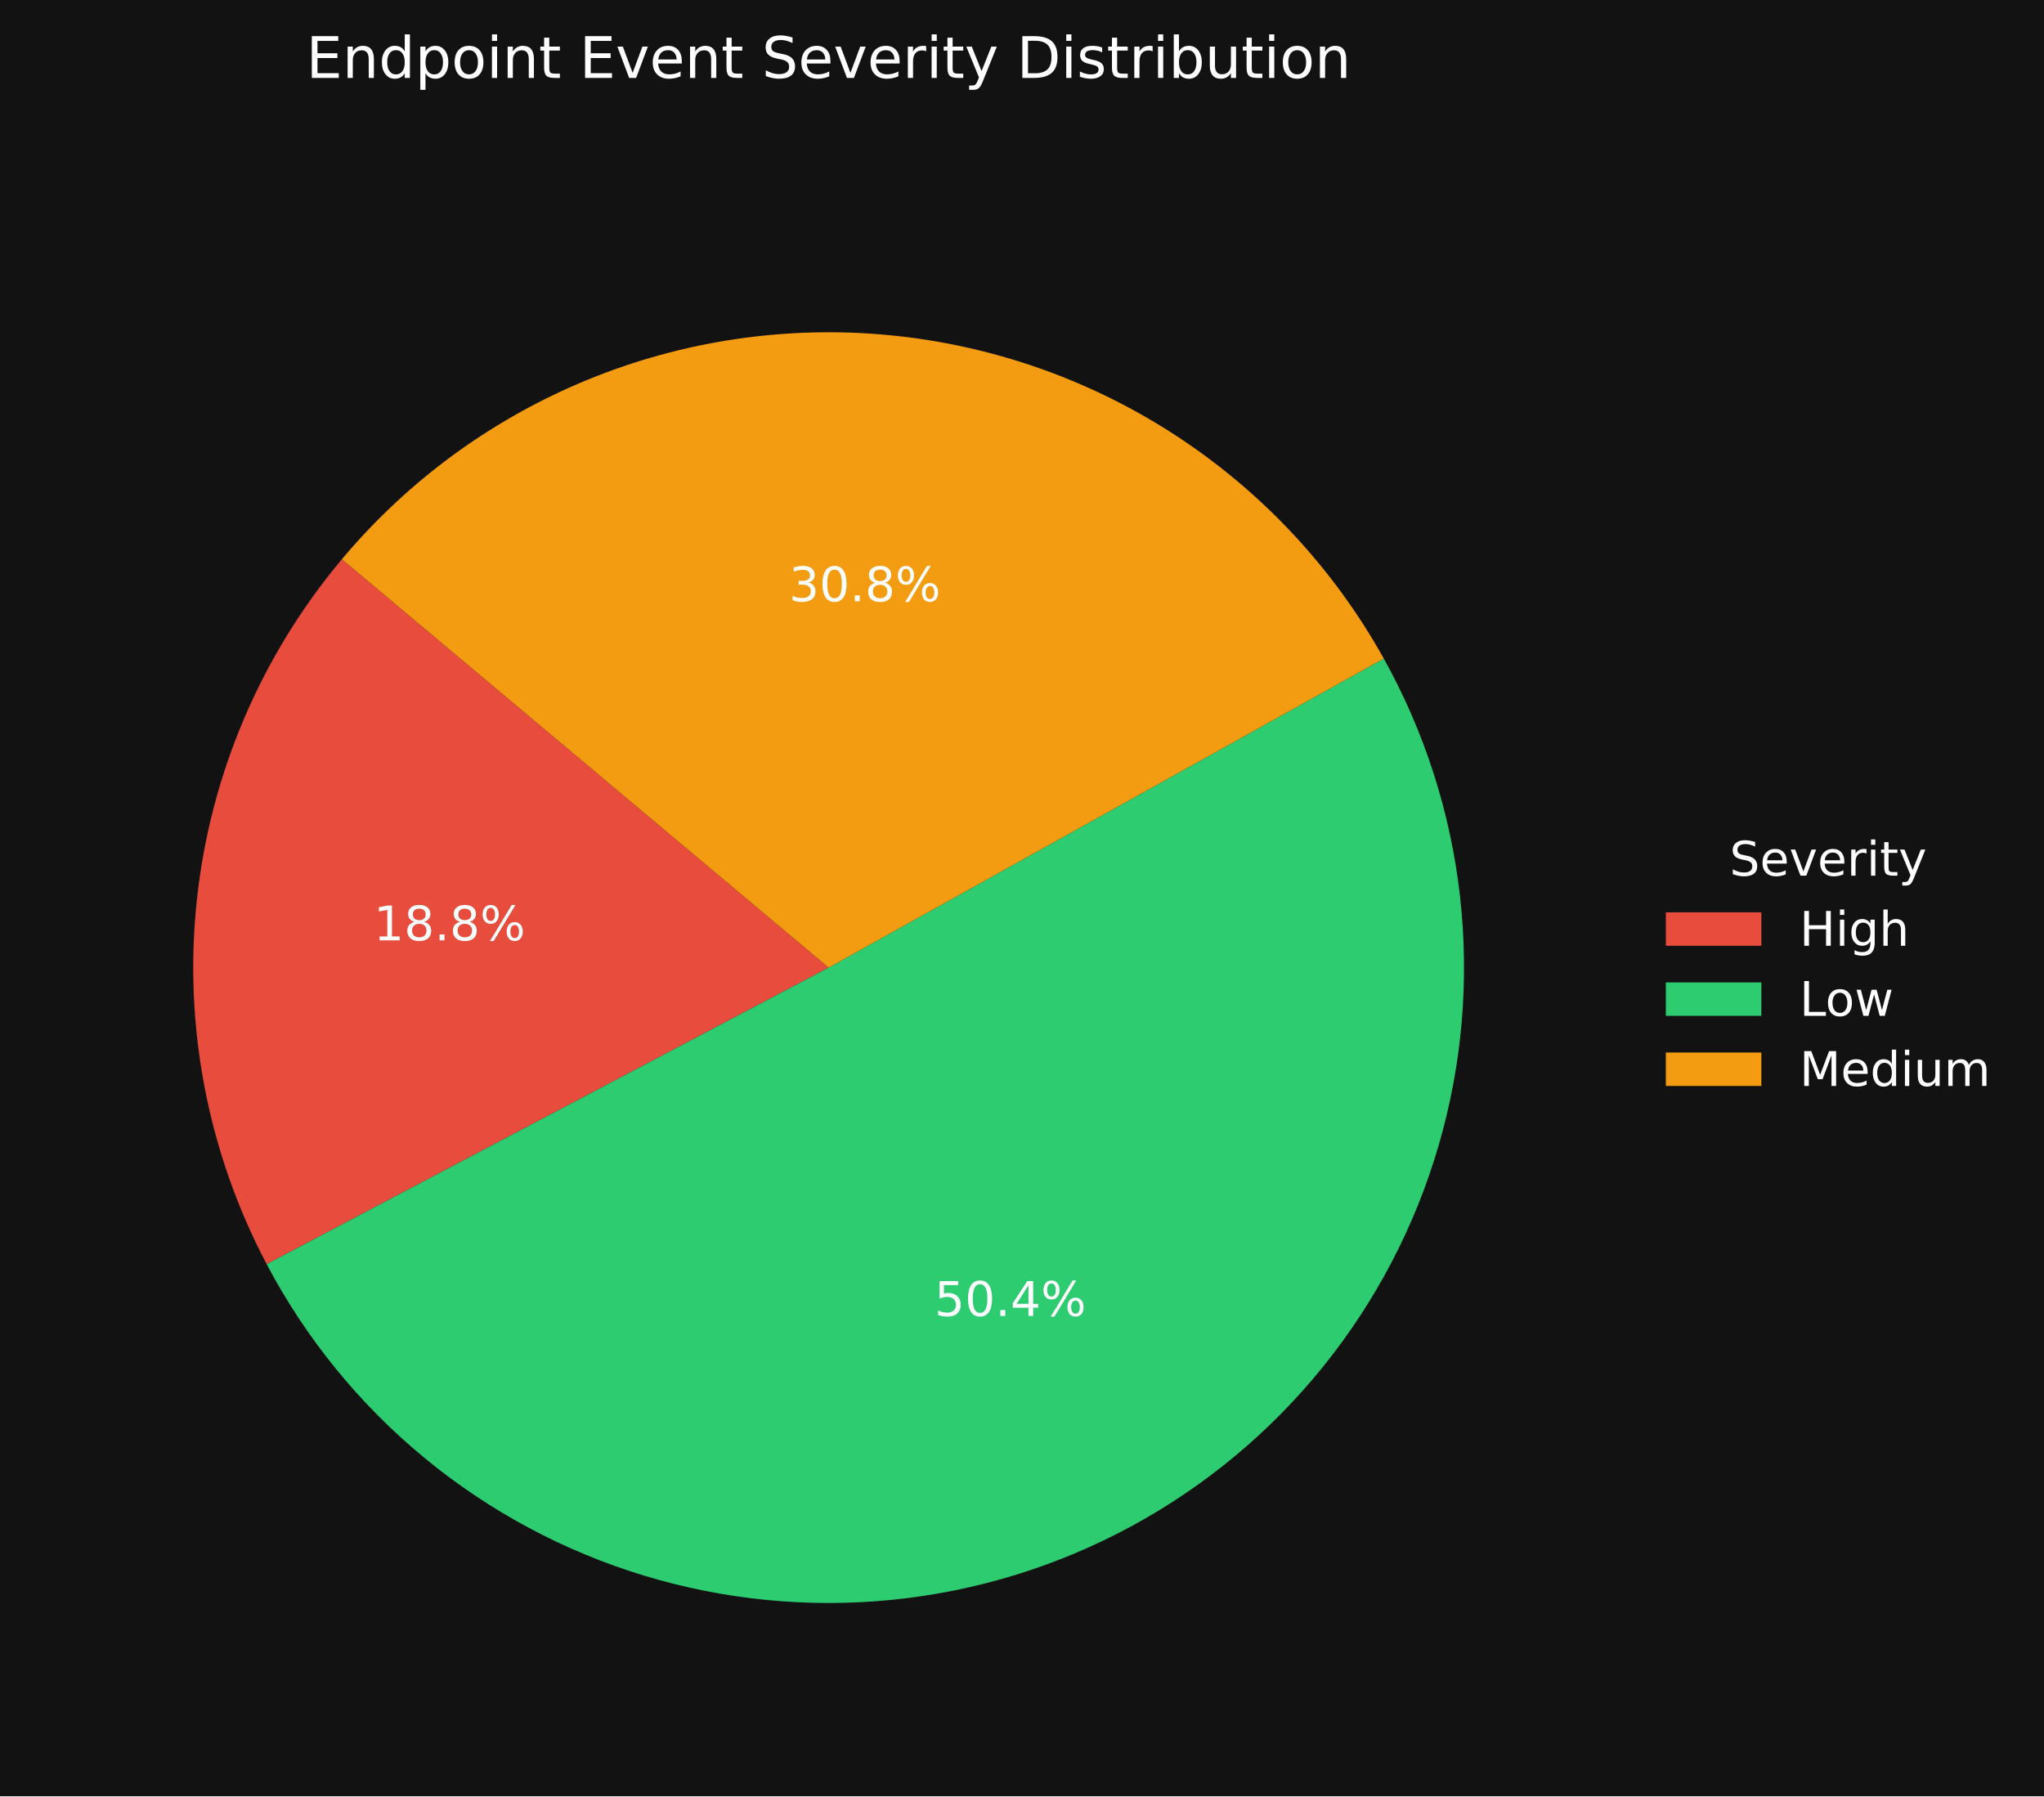
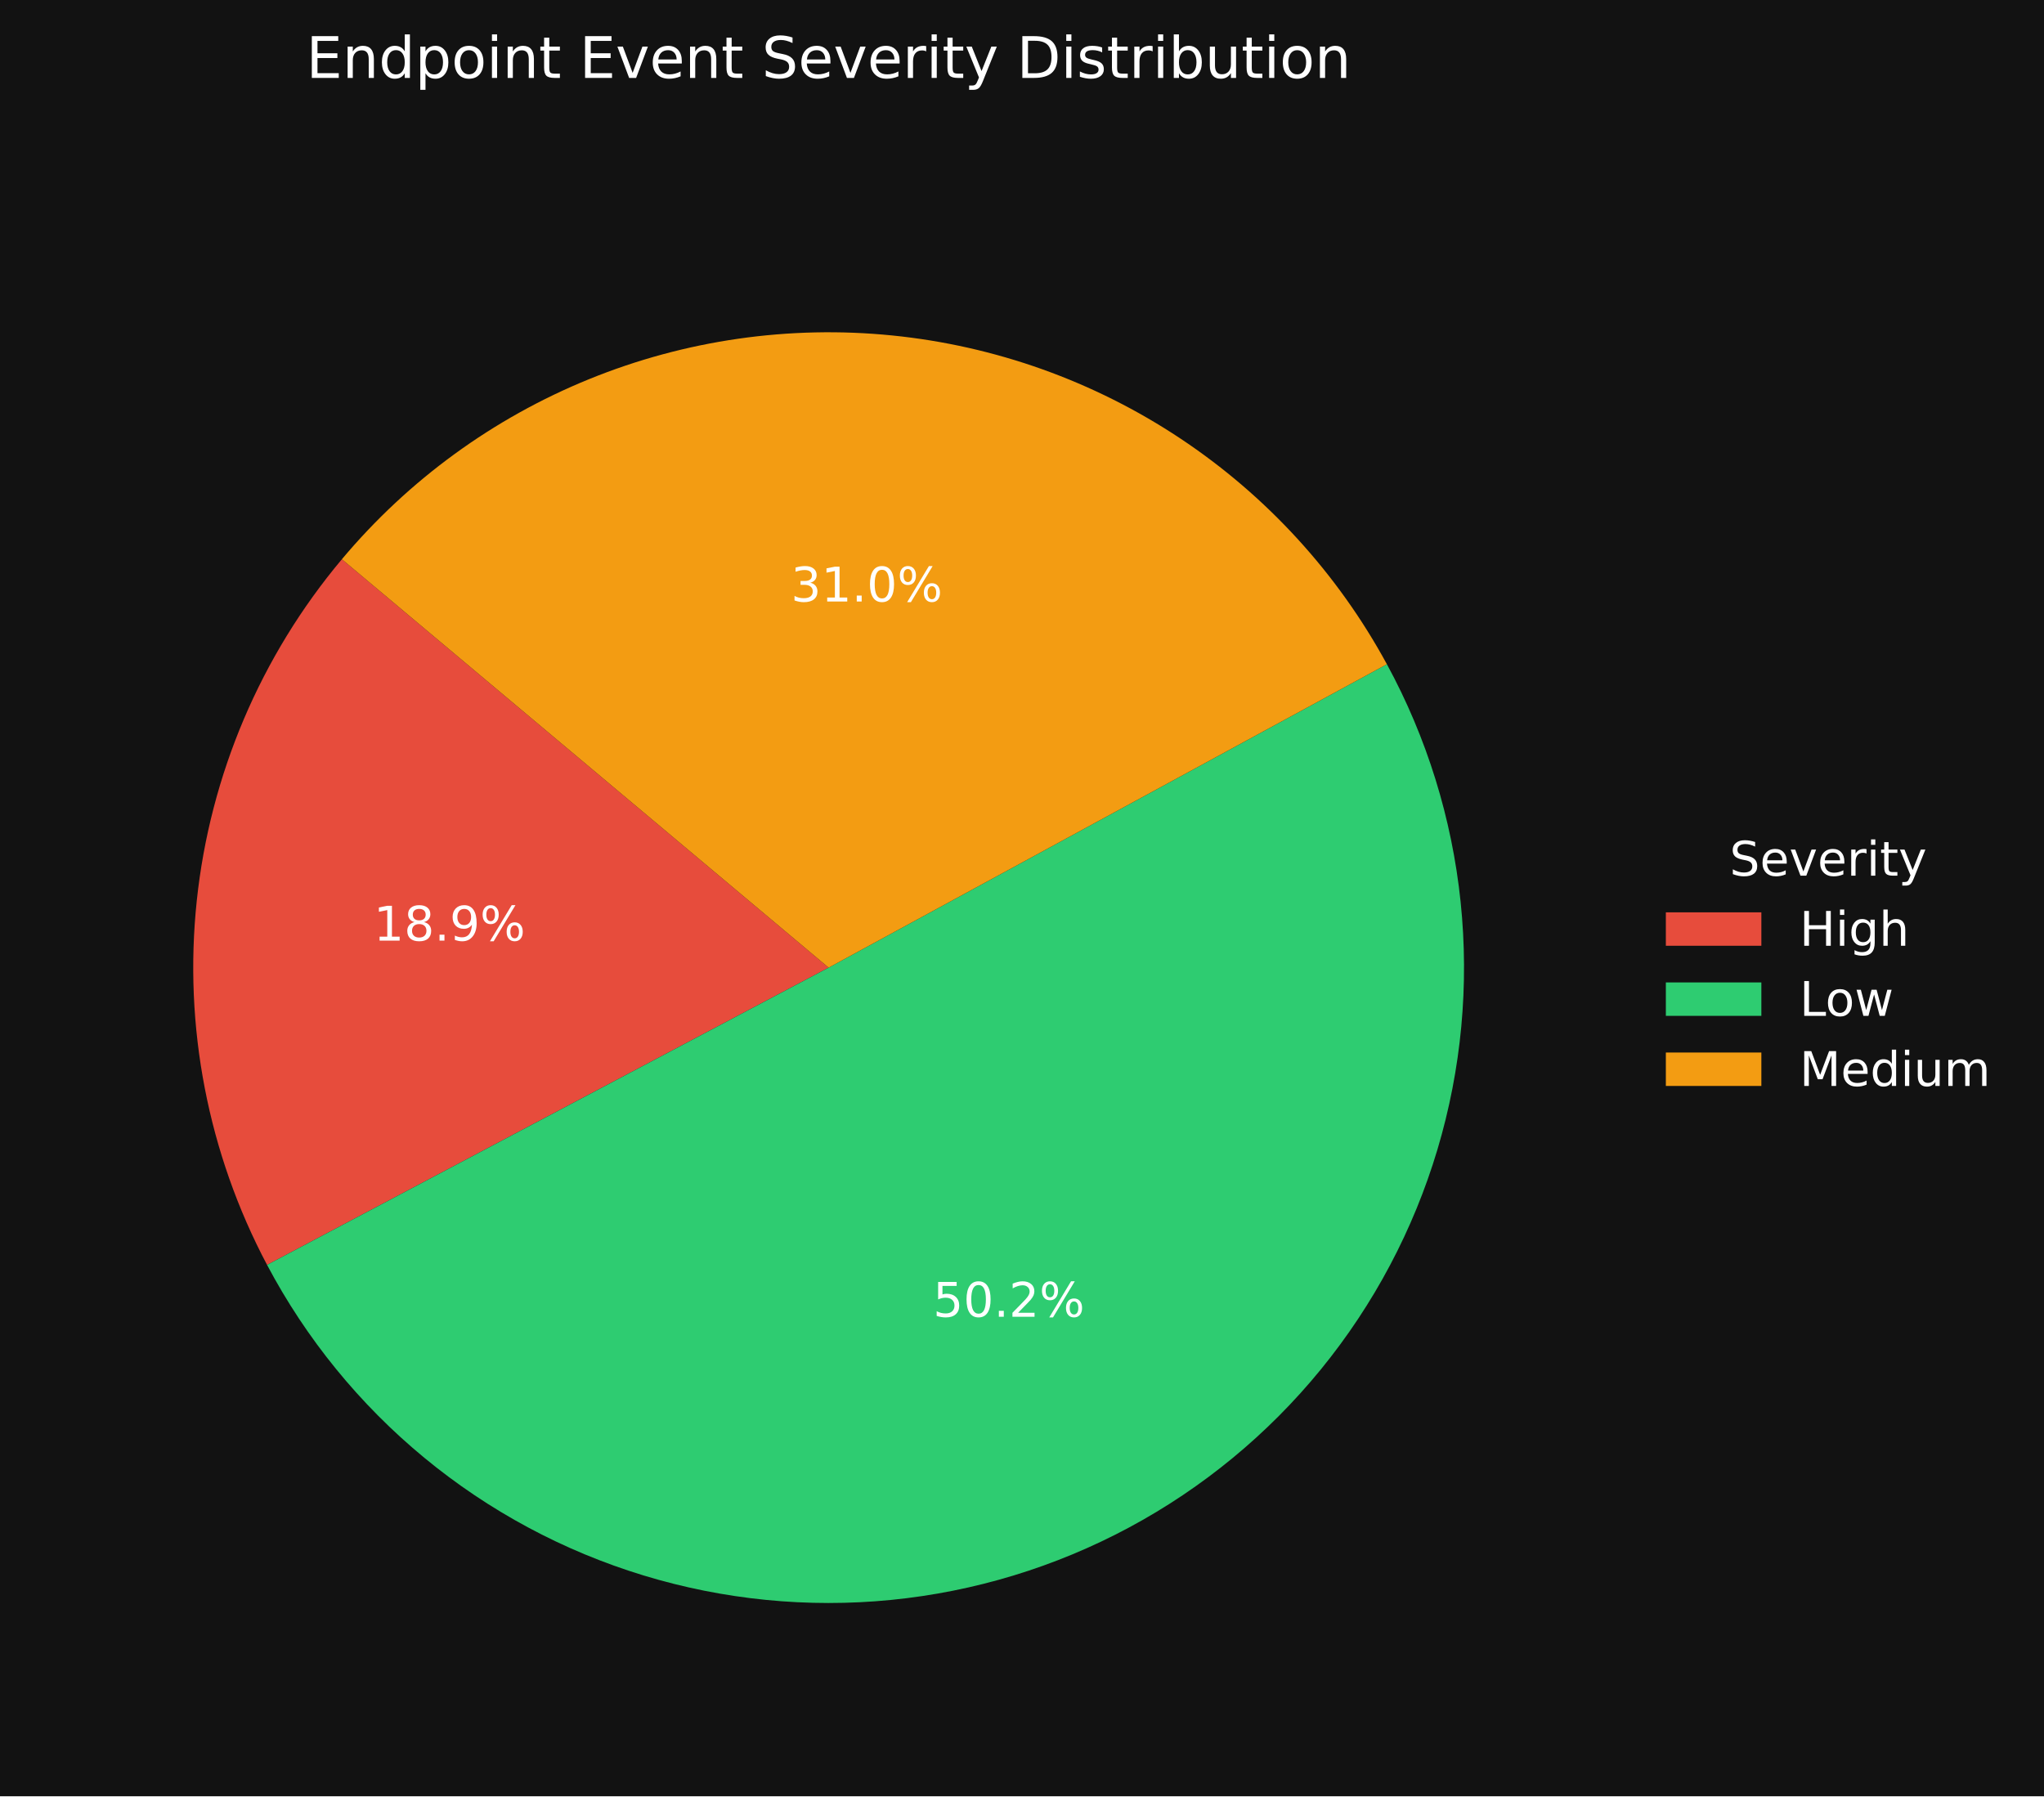
<svg xmlns="http://www.w3.org/2000/svg" xmlns:xlink="http://www.w3.org/1999/xlink" width="428.026pt" height="376.158pt" viewBox="0 0 428.026 376.158" version="1.1">
  <defs>
    <style type="text/css">*{stroke-linejoin: round; stroke-linecap: butt}</style>
  </defs>
  <g id="figure_1">
    <g id="patch_1">
      <path d="M 0 376.158  L 428.026 376.158  L 428.026 -0  L 0 -0  z " style="fill: #121212" />
    </g>
    <g id="axes_1">
      <g id="patch_2">
-         <path d="M 71.593 117.111  C 54.598 137.366 44.019 162.233 41.215 188.524  C 38.41 214.815 43.504 241.354 55.844 264.738  L 173.52 202.638  z " style="fill: #e74c3c" />
+         <path d="M 71.593 117.111  C 54.579 137.388 43.997 162.287 41.206 188.608  C 38.415 214.93 43.541 241.495 55.924 264.888  L 173.52 202.638  z " style="fill: #e74c3c" />
      </g>
      <g id="patch_3">
-         <path d="M 55.844 264.738  C 64.058 280.302 75.278 294.083 88.854 305.281  C 102.43 316.479 118.093 324.874 134.936 329.977  C 151.778 335.08 169.466 336.792 186.974 335.012  C 204.483 333.233 221.465 327.997 236.936 319.61  C 252.407 311.222 266.061 299.848 277.106 286.147  C 288.152 272.447 296.37 256.69 301.284 239.791  C 306.198 222.893 307.711 205.186 305.735 187.699  C 303.759 170.212 298.333 153.29 289.773 137.914  L 173.52 202.638  z " style="fill: #2ecc71" />
+         <path d="M 55.924 264.888  C 64.127 280.385 75.314 294.109 88.839 305.269  C 102.364 316.428 117.962 324.805 134.735 329.916  C 151.508 335.027 169.127 336.773 186.577 335.052  C 204.027 333.331 220.966 328.178 236.417 319.889  C 251.869 311.601 265.531 300.339 276.616 286.752  C 287.7 273.166 295.991 257.522 301.01 240.721  C 306.028 223.92 307.677 206.292 305.86 188.852  C 304.043 171.411 298.797 154.501 290.423 139.096  L 173.52 202.638  z " style="fill: #2ecc71" />
      </g>
      <g id="patch_4">
-         <path d="M 289.773 137.914  C 279.283 119.073 264.368 103.061 246.318 91.263  C 228.267 79.465 207.616 72.23 186.149 70.183  C 164.682 68.136 143.036 71.338 123.081 79.513  C 103.126 87.688 85.454 100.592 71.593 117.111  L 173.52 202.638  z " style="fill: #f39c12" />
+         <path d="M 290.423 139.096  C 280.07 120.049 265.218 103.818 247.162 91.82  C 229.107 79.821 208.39 72.416 186.82 70.249  C 165.25 68.082 143.474 71.219 123.393 79.386  C 103.312 87.553 85.528 100.505 71.593 117.111  L 173.52 202.638  z " style="fill: #f39c12" />
      </g>
      <g id="matplotlib.axis_1" />
      <g id="matplotlib.axis_2" />
      <g id="text_1">
-         <g style="fill: #ffffff" transform="translate(78.25324 196.9289) scale(0.1 -0.1)">
+         <g style="fill: #ffffff" transform="translate(78.24784 196.9797) scale(0.1 -0.1)">
          <defs>
            <path id="DejaVuSans-31" d="M 794 531  L 1825 531  L 1825 4091  L 703 3866  L 703 4441  L 1819 4666  L 2450 4666  L 2450 531  L 3481 531  L 3481 0  L 794 0  L 794 531  z " transform="scale(0.015625)" />
            <path id="DejaVuSans-38" d="M 2034 2216  Q 1584 2216 1326 1975  Q 1069 1734 1069 1313  Q 1069 891 1326 650  Q 1584 409 2034 409  Q 2484 409 2743 651  Q 3003 894 3003 1313  Q 3003 1734 2745 1975  Q 2488 2216 2034 2216  z M 1403 2484  Q 997 2584 770 2862  Q 544 3141 544 3541  Q 544 4100 942 4425  Q 1341 4750 2034 4750  Q 2731 4750 3128 4425  Q 3525 4100 3525 3541  Q 3525 3141 3298 2862  Q 3072 2584 2669 2484  Q 3125 2378 3379 2068  Q 3634 1759 3634 1313  Q 3634 634 3220 271  Q 2806 -91 2034 -91  Q 1263 -91 848 271  Q 434 634 434 1313  Q 434 1759 690 2068  Q 947 2378 1403 2484  z M 1172 3481  Q 1172 3119 1398 2916  Q 1625 2713 2034 2713  Q 2441 2713 2670 2916  Q 2900 3119 2900 3481  Q 2900 3844 2670 4047  Q 2441 4250 2034 4250  Q 1625 4250 1398 4047  Q 1172 3844 1172 3481  z " transform="scale(0.015625)" />
            <path id="DejaVuSans-2e" d="M 684 794  L 1344 794  L 1344 0  L 684 0  L 684 794  z " transform="scale(0.015625)" />
+             <path id="DejaVuSans-39" d="M 703 97  L 703 672  Q 941 559 1184 500  Q 1428 441 1663 441  Q 2288 441 2617 861  Q 2947 1281 2994 2138  Q 2813 1869 2534 1725  Q 2256 1581 1919 1581  Q 1219 1581 811 2004  Q 403 2428 403 3163  Q 403 3881 828 4315  Q 1253 4750 1959 4750  Q 2769 4750 3195 4129  Q 3622 3509 3622 2328  Q 3622 1225 3098 567  Q 2575 -91 1691 -91  Q 1453 -91 1209 -44  Q 966 3 703 97  z M 1959 2075  Q 2384 2075 2632 2365  Q 2881 2656 2881 3163  Q 2881 3666 2632 3958  Q 2384 4250 1959 4250  Q 1534 4250 1286 3958  Q 1038 3666 1038 3163  Q 1038 2656 1286 2365  Q 1534 2075 1959 2075  z " transform="scale(0.015625)" />
            <path id="DejaVuSans-25" d="M 4653 2053  Q 4381 2053 4226 1822  Q 4072 1591 4072 1178  Q 4072 772 4226 539  Q 4381 306 4653 306  Q 4919 306 5073 539  Q 5228 772 5228 1178  Q 5228 1588 5073 1820  Q 4919 2053 4653 2053  z M 4653 2450  Q 5147 2450 5437 2106  Q 5728 1763 5728 1178  Q 5728 594 5436 251  Q 5144 -91 4653 -91  Q 4153 -91 3862 251  Q 3572 594 3572 1178  Q 3572 1766 3864 2108  Q 4156 2450 4653 2450  z M 1428 4353  Q 1159 4353 1004 4120  Q 850 3888 850 3481  Q 850 3069 1003 2837  Q 1156 2606 1428 2606  Q 1700 2606 1854 2837  Q 2009 3069 2009 3481  Q 2009 3884 1853 4118  Q 1697 4353 1428 4353  z M 4250 4750  L 4750 4750  L 1831 -91  L 1331 -91  L 4250 4750  z M 1428 4750  Q 1922 4750 2215 4408  Q 2509 4066 2509 3481  Q 2509 2891 2217 2550  Q 1925 2209 1428 2209  Q 931 2209 642 2551  Q 353 2894 353 3481  Q 353 4063 643 4406  Q 934 4750 1428 4750  z " transform="scale(0.015625)" />
          </defs>
          <use xlink:href="#DejaVuSans-31" />
          <use xlink:href="#DejaVuSans-38" transform="translate(63.62305 0)" />
          <use xlink:href="#DejaVuSans-2e" transform="translate(127.2461 0)" />
-           <use xlink:href="#DejaVuSans-38" transform="translate(159.0332 0)" />
+           <use xlink:href="#DejaVuSans-39" transform="translate(159.0332 0)" />
          <use xlink:href="#DejaVuSans-25" transform="translate(222.6562 0)" />
        </g>
      </g>
      <g id="text_2">
-         <g style="fill: #ffffff" transform="translate(195.686 275.5804) scale(0.1 -0.1)">
+         <g style="fill: #ffffff" transform="translate(195.3748 275.7482) scale(0.1 -0.1)">
          <defs>
            <path id="DejaVuSans-35" d="M 691 4666  L 3169 4666  L 3169 4134  L 1269 4134  L 1269 2991  Q 1406 3038 1543 3061  Q 1681 3084 1819 3084  Q 2600 3084 3056 2656  Q 3513 2228 3513 1497  Q 3513 744 3044 326  Q 2575 -91 1722 -91  Q 1428 -91 1123 -41  Q 819 9 494 109  L 494 744  Q 775 591 1075 516  Q 1375 441 1709 441  Q 2250 441 2565 725  Q 2881 1009 2881 1497  Q 2881 1984 2565 2268  Q 2250 2553 1709 2553  Q 1456 2553 1204 2497  Q 953 2441 691 2322  L 691 4666  z " transform="scale(0.015625)" />
            <path id="DejaVuSans-30" d="M 2034 4250  Q 1547 4250 1301 3770  Q 1056 3291 1056 2328  Q 1056 1369 1301 889  Q 1547 409 2034 409  Q 2525 409 2770 889  Q 3016 1369 3016 2328  Q 3016 3291 2770 3770  Q 2525 4250 2034 4250  z M 2034 4750  Q 2819 4750 3233 4129  Q 3647 3509 3647 2328  Q 3647 1150 3233 529  Q 2819 -91 2034 -91  Q 1250 -91 836 529  Q 422 1150 422 2328  Q 422 3509 836 4129  Q 1250 4750 2034 4750  z " transform="scale(0.015625)" />
-             <path id="DejaVuSans-34" d="M 2419 4116  L 825 1625  L 2419 1625  L 2419 4116  z M 2253 4666  L 3047 4666  L 3047 1625  L 3713 1625  L 3713 1100  L 3047 1100  L 3047 0  L 2419 0  L 2419 1100  L 313 1100  L 313 1709  L 2253 4666  z " transform="scale(0.015625)" />
+             <path id="DejaVuSans-32" d="M 1228 531  L 3431 531  L 3431 0  L 469 0  L 469 531  Q 828 903 1448 1529  Q 2069 2156 2228 2338  Q 2531 2678 2651 2914  Q 2772 3150 2772 3378  Q 2772 3750 2511 3984  Q 2250 4219 1831 4219  Q 1534 4219 1204 4116  Q 875 4013 500 3803  L 500 4441  Q 881 4594 1212 4672  Q 1544 4750 1819 4750  Q 2544 4750 2975 4387  Q 3406 4025 3406 3419  Q 3406 3131 3298 2873  Q 3191 2616 2906 2266  Q 2828 2175 2409 1742  Q 1991 1309 1228 531  z " transform="scale(0.015625)" />
          </defs>
          <use xlink:href="#DejaVuSans-35" />
          <use xlink:href="#DejaVuSans-30" transform="translate(63.62305 0)" />
          <use xlink:href="#DejaVuSans-2e" transform="translate(127.2461 0)" />
-           <use xlink:href="#DejaVuSans-34" transform="translate(159.0332 0)" />
+           <use xlink:href="#DejaVuSans-32" transform="translate(159.0332 0)" />
          <use xlink:href="#DejaVuSans-25" transform="translate(222.6562 0)" />
        </g>
      </g>
      <g id="text_3">
-         <g style="fill: #ffffff" transform="translate(165.2137 125.9243) scale(0.1 -0.1)">
+         <g style="fill: #ffffff" transform="translate(165.6165 125.9637) scale(0.1 -0.1)">
          <defs>
            <path id="DejaVuSans-33" d="M 2597 2516  Q 3050 2419 3304 2112  Q 3559 1806 3559 1356  Q 3559 666 3084 287  Q 2609 -91 1734 -91  Q 1441 -91 1130 -33  Q 819 25 488 141  L 488 750  Q 750 597 1062 519  Q 1375 441 1716 441  Q 2309 441 2620 675  Q 2931 909 2931 1356  Q 2931 1769 2642 2001  Q 2353 2234 1838 2234  L 1294 2234  L 1294 2753  L 1863 2753  Q 2328 2753 2575 2939  Q 2822 3125 2822 3475  Q 2822 3834 2567 4026  Q 2313 4219 1838 4219  Q 1578 4219 1281 4162  Q 984 4106 628 3988  L 628 4550  Q 988 4650 1302 4700  Q 1616 4750 1894 4750  Q 2613 4750 3031 4423  Q 3450 4097 3450 3541  Q 3450 3153 3228 2886  Q 3006 2619 2597 2516  z " transform="scale(0.015625)" />
          </defs>
          <use xlink:href="#DejaVuSans-33" />
-           <use xlink:href="#DejaVuSans-30" transform="translate(63.62305 0)" />
+           <use xlink:href="#DejaVuSans-31" transform="translate(63.62305 0)" />
          <use xlink:href="#DejaVuSans-2e" transform="translate(127.2461 0)" />
-           <use xlink:href="#DejaVuSans-38" transform="translate(159.0332 0)" />
+           <use xlink:href="#DejaVuSans-30" transform="translate(159.0332 0)" />
          <use xlink:href="#DejaVuSans-25" transform="translate(222.6562 0)" />
        </g>
      </g>
      <g id="text_4">
        <g style="fill: #ffffff" transform="translate(64.12219 16.31812) scale(0.12 -0.12)">
          <defs>
            <path id="DejaVuSans-45" d="M 628 4666  L 3578 4666  L 3578 4134  L 1259 4134  L 1259 2753  L 3481 2753  L 3481 2222  L 1259 2222  L 1259 531  L 3634 531  L 3634 0  L 628 0  L 628 4666  z " transform="scale(0.015625)" />
            <path id="DejaVuSans-6e" d="M 3513 2113  L 3513 0  L 2938 0  L 2938 2094  Q 2938 2591 2744 2837  Q 2550 3084 2163 3084  Q 1697 3084 1428 2787  Q 1159 2491 1159 1978  L 1159 0  L 581 0  L 581 3500  L 1159 3500  L 1159 2956  Q 1366 3272 1645 3428  Q 1925 3584 2291 3584  Q 2894 3584 3203 3211  Q 3513 2838 3513 2113  z " transform="scale(0.015625)" />
            <path id="DejaVuSans-64" d="M 2906 2969  L 2906 4863  L 3481 4863  L 3481 0  L 2906 0  L 2906 525  Q 2725 213 2448 61  Q 2172 -91 1784 -91  Q 1150 -91 751 415  Q 353 922 353 1747  Q 353 2572 751 3078  Q 1150 3584 1784 3584  Q 2172 3584 2448 3432  Q 2725 3281 2906 2969  z M 947 1747  Q 947 1113 1208 752  Q 1469 391 1925 391  Q 2381 391 2643 752  Q 2906 1113 2906 1747  Q 2906 2381 2643 2742  Q 2381 3103 1925 3103  Q 1469 3103 1208 2742  Q 947 2381 947 1747  z " transform="scale(0.015625)" />
            <path id="DejaVuSans-70" d="M 1159 525  L 1159 -1331  L 581 -1331  L 581 3500  L 1159 3500  L 1159 2969  Q 1341 3281 1617 3432  Q 1894 3584 2278 3584  Q 2916 3584 3314 3078  Q 3713 2572 3713 1747  Q 3713 922 3314 415  Q 2916 -91 2278 -91  Q 1894 -91 1617 61  Q 1341 213 1159 525  z M 3116 1747  Q 3116 2381 2855 2742  Q 2594 3103 2138 3103  Q 1681 3103 1420 2742  Q 1159 2381 1159 1747  Q 1159 1113 1420 752  Q 1681 391 2138 391  Q 2594 391 2855 752  Q 3116 1113 3116 1747  z " transform="scale(0.015625)" />
            <path id="DejaVuSans-6f" d="M 1959 3097  Q 1497 3097 1228 2736  Q 959 2375 959 1747  Q 959 1119 1226 758  Q 1494 397 1959 397  Q 2419 397 2687 759  Q 2956 1122 2956 1747  Q 2956 2369 2687 2733  Q 2419 3097 1959 3097  z M 1959 3584  Q 2709 3584 3137 3096  Q 3566 2609 3566 1747  Q 3566 888 3137 398  Q 2709 -91 1959 -91  Q 1206 -91 779 398  Q 353 888 353 1747  Q 353 2609 779 3096  Q 1206 3584 1959 3584  z " transform="scale(0.015625)" />
            <path id="DejaVuSans-69" d="M 603 3500  L 1178 3500  L 1178 0  L 603 0  L 603 3500  z M 603 4863  L 1178 4863  L 1178 4134  L 603 4134  L 603 4863  z " transform="scale(0.015625)" />
            <path id="DejaVuSans-74" d="M 1172 4494  L 1172 3500  L 2356 3500  L 2356 3053  L 1172 3053  L 1172 1153  Q 1172 725 1289 603  Q 1406 481 1766 481  L 2356 481  L 2356 0  L 1766 0  Q 1100 0 847 248  Q 594 497 594 1153  L 594 3053  L 172 3053  L 172 3500  L 594 3500  L 594 4494  L 1172 4494  z " transform="scale(0.015625)" />
            <path id="DejaVuSans-20" transform="scale(0.015625)" />
            <path id="DejaVuSans-76" d="M 191 3500  L 800 3500  L 1894 563  L 2988 3500  L 3597 3500  L 2284 0  L 1503 0  L 191 3500  z " transform="scale(0.015625)" />
            <path id="DejaVuSans-65" d="M 3597 1894  L 3597 1613  L 953 1613  Q 991 1019 1311 708  Q 1631 397 2203 397  Q 2534 397 2845 478  Q 3156 559 3463 722  L 3463 178  Q 3153 47 2828 -22  Q 2503 -91 2169 -91  Q 1331 -91 842 396  Q 353 884 353 1716  Q 353 2575 817 3079  Q 1281 3584 2069 3584  Q 2775 3584 3186 3129  Q 3597 2675 3597 1894  z M 3022 2063  Q 3016 2534 2758 2815  Q 2500 3097 2075 3097  Q 1594 3097 1305 2825  Q 1016 2553 972 2059  L 3022 2063  z " transform="scale(0.015625)" />
            <path id="DejaVuSans-53" d="M 3425 4513  L 3425 3897  Q 3066 4069 2747 4153  Q 2428 4238 2131 4238  Q 1616 4238 1336 4038  Q 1056 3838 1056 3469  Q 1056 3159 1242 3001  Q 1428 2844 1947 2747  L 2328 2669  Q 3034 2534 3370 2195  Q 3706 1856 3706 1288  Q 3706 609 3251 259  Q 2797 -91 1919 -91  Q 1588 -91 1214 -16  Q 841 59 441 206  L 441 856  Q 825 641 1194 531  Q 1563 422 1919 422  Q 2459 422 2753 634  Q 3047 847 3047 1241  Q 3047 1584 2836 1778  Q 2625 1972 2144 2069  L 1759 2144  Q 1053 2284 737 2584  Q 422 2884 422 3419  Q 422 4038 858 4394  Q 1294 4750 2059 4750  Q 2388 4750 2728 4690  Q 3069 4631 3425 4513  z " transform="scale(0.015625)" />
            <path id="DejaVuSans-72" d="M 2631 2963  Q 2534 3019 2420 3045  Q 2306 3072 2169 3072  Q 1681 3072 1420 2755  Q 1159 2438 1159 1844  L 1159 0  L 581 0  L 581 3500  L 1159 3500  L 1159 2956  Q 1341 3275 1631 3429  Q 1922 3584 2338 3584  Q 2397 3584 2469 3576  Q 2541 3569 2628 3553  L 2631 2963  z " transform="scale(0.015625)" />
            <path id="DejaVuSans-79" d="M 2059 -325  Q 1816 -950 1584 -1140  Q 1353 -1331 966 -1331  L 506 -1331  L 506 -850  L 844 -850  Q 1081 -850 1212 -737  Q 1344 -625 1503 -206  L 1606 56  L 191 3500  L 800 3500  L 1894 763  L 2988 3500  L 3597 3500  L 2059 -325  z " transform="scale(0.015625)" />
            <path id="DejaVuSans-44" d="M 1259 4147  L 1259 519  L 2022 519  Q 2988 519 3436 956  Q 3884 1394 3884 2338  Q 3884 3275 3436 3711  Q 2988 4147 2022 4147  L 1259 4147  z M 628 4666  L 1925 4666  Q 3281 4666 3915 4102  Q 4550 3538 4550 2338  Q 4550 1131 3912 565  Q 3275 0 1925 0  L 628 0  L 628 4666  z " transform="scale(0.015625)" />
            <path id="DejaVuSans-73" d="M 2834 3397  L 2834 2853  Q 2591 2978 2328 3040  Q 2066 3103 1784 3103  Q 1356 3103 1142 2972  Q 928 2841 928 2578  Q 928 2378 1081 2264  Q 1234 2150 1697 2047  L 1894 2003  Q 2506 1872 2764 1633  Q 3022 1394 3022 966  Q 3022 478 2636 193  Q 2250 -91 1575 -91  Q 1294 -91 989 -36  Q 684 19 347 128  L 347 722  Q 666 556 975 473  Q 1284 391 1588 391  Q 1994 391 2212 530  Q 2431 669 2431 922  Q 2431 1156 2273 1281  Q 2116 1406 1581 1522  L 1381 1569  Q 847 1681 609 1914  Q 372 2147 372 2553  Q 372 3047 722 3315  Q 1072 3584 1716 3584  Q 2034 3584 2315 3537  Q 2597 3491 2834 3397  z " transform="scale(0.015625)" />
            <path id="DejaVuSans-62" d="M 3116 1747  Q 3116 2381 2855 2742  Q 2594 3103 2138 3103  Q 1681 3103 1420 2742  Q 1159 2381 1159 1747  Q 1159 1113 1420 752  Q 1681 391 2138 391  Q 2594 391 2855 752  Q 3116 1113 3116 1747  z M 1159 2969  Q 1341 3281 1617 3432  Q 1894 3584 2278 3584  Q 2916 3584 3314 3078  Q 3713 2572 3713 1747  Q 3713 922 3314 415  Q 2916 -91 2278 -91  Q 1894 -91 1617 61  Q 1341 213 1159 525  L 1159 0  L 581 0  L 581 4863  L 1159 4863  L 1159 2969  z " transform="scale(0.015625)" />
            <path id="DejaVuSans-75" d="M 544 1381  L 544 3500  L 1119 3500  L 1119 1403  Q 1119 906 1312 657  Q 1506 409 1894 409  Q 2359 409 2629 706  Q 2900 1003 2900 1516  L 2900 3500  L 3475 3500  L 3475 0  L 2900 0  L 2900 538  Q 2691 219 2414 64  Q 2138 -91 1772 -91  Q 1169 -91 856 284  Q 544 659 544 1381  z M 1991 3584  L 1991 3584  z " transform="scale(0.015625)" />
          </defs>
          <use xlink:href="#DejaVuSans-45" />
          <use xlink:href="#DejaVuSans-6e" transform="translate(63.18359 0)" />
          <use xlink:href="#DejaVuSans-64" transform="translate(126.5625 0)" />
          <use xlink:href="#DejaVuSans-70" transform="translate(190.0391 0)" />
          <use xlink:href="#DejaVuSans-6f" transform="translate(253.5156 0)" />
          <use xlink:href="#DejaVuSans-69" transform="translate(314.6973 0)" />
          <use xlink:href="#DejaVuSans-6e" transform="translate(342.4805 0)" />
          <use xlink:href="#DejaVuSans-74" transform="translate(405.8594 0)" />
          <use xlink:href="#DejaVuSans-20" transform="translate(445.0684 0)" />
          <use xlink:href="#DejaVuSans-45" transform="translate(476.8555 0)" />
          <use xlink:href="#DejaVuSans-76" transform="translate(540.0391 0)" />
          <use xlink:href="#DejaVuSans-65" transform="translate(599.2188 0)" />
          <use xlink:href="#DejaVuSans-6e" transform="translate(660.7422 0)" />
          <use xlink:href="#DejaVuSans-74" transform="translate(724.1211 0)" />
          <use xlink:href="#DejaVuSans-20" transform="translate(763.3301 0)" />
          <use xlink:href="#DejaVuSans-53" transform="translate(795.1172 0)" />
          <use xlink:href="#DejaVuSans-65" transform="translate(858.5938 0)" />
          <use xlink:href="#DejaVuSans-76" transform="translate(920.1172 0)" />
          <use xlink:href="#DejaVuSans-65" transform="translate(979.2969 0)" />
          <use xlink:href="#DejaVuSans-72" transform="translate(1040.82 0)" />
          <use xlink:href="#DejaVuSans-69" transform="translate(1081.934 0)" />
          <use xlink:href="#DejaVuSans-74" transform="translate(1109.717 0)" />
          <use xlink:href="#DejaVuSans-79" transform="translate(1148.926 0)" />
          <use xlink:href="#DejaVuSans-20" transform="translate(1208.105 0)" />
          <use xlink:href="#DejaVuSans-44" transform="translate(1239.893 0)" />
          <use xlink:href="#DejaVuSans-69" transform="translate(1316.895 0)" />
          <use xlink:href="#DejaVuSans-73" transform="translate(1344.678 0)" />
          <use xlink:href="#DejaVuSans-74" transform="translate(1396.777 0)" />
          <use xlink:href="#DejaVuSans-72" transform="translate(1435.986 0)" />
          <use xlink:href="#DejaVuSans-69" transform="translate(1477.1 0)" />
          <use xlink:href="#DejaVuSans-62" transform="translate(1504.883 0)" />
          <use xlink:href="#DejaVuSans-75" transform="translate(1568.359 0)" />
          <use xlink:href="#DejaVuSans-74" transform="translate(1631.738 0)" />
          <use xlink:href="#DejaVuSans-69" transform="translate(1670.947 0)" />
          <use xlink:href="#DejaVuSans-6f" transform="translate(1698.73 0)" />
          <use xlink:href="#DejaVuSans-6e" transform="translate(1759.912 0)" />
        </g>
      </g>
      <g id="legend_1">
        <g id="text_5">
          <g style="fill: #ffffff" transform="translate(362.1822 183.3803) scale(0.1 -0.1)">
            <use xlink:href="#DejaVuSans-53" />
            <use xlink:href="#DejaVuSans-65" transform="translate(63.47656 0)" />
            <use xlink:href="#DejaVuSans-76" transform="translate(125 0)" />
            <use xlink:href="#DejaVuSans-65" transform="translate(184.1797 0)" />
            <use xlink:href="#DejaVuSans-72" transform="translate(245.7031 0)" />
            <use xlink:href="#DejaVuSans-69" transform="translate(286.8164 0)" />
            <use xlink:href="#DejaVuSans-74" transform="translate(314.5996 0)" />
            <use xlink:href="#DejaVuSans-79" transform="translate(353.8086 0)" />
          </g>
        </g>
        <g id="patch_5">
          <path d="M 348.84 198.058  L 368.84 198.058  L 368.84 191.058  L 348.84 191.058  z " style="fill: #e74c3c" />
        </g>
        <g id="text_6">
          <g style="fill: #ffffff" transform="translate(376.84 198.0584) scale(0.1 -0.1)">
            <defs>
              <path id="DejaVuSans-48" d="M 628 4666  L 1259 4666  L 1259 2753  L 3553 2753  L 3553 4666  L 4184 4666  L 4184 0  L 3553 0  L 3553 2222  L 1259 2222  L 1259 0  L 628 0  L 628 4666  z " transform="scale(0.015625)" />
              <path id="DejaVuSans-67" d="M 2906 1791  Q 2906 2416 2648 2759  Q 2391 3103 1925 3103  Q 1463 3103 1205 2759  Q 947 2416 947 1791  Q 947 1169 1205 825  Q 1463 481 1925 481  Q 2391 481 2648 825  Q 2906 1169 2906 1791  z M 3481 434  Q 3481 -459 3084 -895  Q 2688 -1331 1869 -1331  Q 1566 -1331 1297 -1286  Q 1028 -1241 775 -1147  L 775 -588  Q 1028 -725 1275 -790  Q 1522 -856 1778 -856  Q 2344 -856 2625 -561  Q 2906 -266 2906 331  L 2906 616  Q 2728 306 2450 153  Q 2172 0 1784 0  Q 1141 0 747 490  Q 353 981 353 1791  Q 353 2603 747 3093  Q 1141 3584 1784 3584  Q 2172 3584 2450 3431  Q 2728 3278 2906 2969  L 2906 3500  L 3481 3500  L 3481 434  z " transform="scale(0.015625)" />
              <path id="DejaVuSans-68" d="M 3513 2113  L 3513 0  L 2938 0  L 2938 2094  Q 2938 2591 2744 2837  Q 2550 3084 2163 3084  Q 1697 3084 1428 2787  Q 1159 2491 1159 1978  L 1159 0  L 581 0  L 581 4863  L 1159 4863  L 1159 2956  Q 1366 3272 1645 3428  Q 1925 3584 2291 3584  Q 2894 3584 3203 3211  Q 3513 2838 3513 2113  z " transform="scale(0.015625)" />
            </defs>
            <use xlink:href="#DejaVuSans-48" />
            <use xlink:href="#DejaVuSans-69" transform="translate(75.19531 0)" />
            <use xlink:href="#DejaVuSans-67" transform="translate(102.9785 0)" />
            <use xlink:href="#DejaVuSans-68" transform="translate(166.4551 0)" />
          </g>
        </g>
        <g id="patch_6">
          <path d="M 348.84 212.737  L 368.84 212.737  L 368.84 205.737  L 348.84 205.737  z " style="fill: #2ecc71" />
        </g>
        <g id="text_7">
          <g style="fill: #ffffff" transform="translate(376.84 212.7366) scale(0.1 -0.1)">
            <defs>
              <path id="DejaVuSans-4c" d="M 628 4666  L 1259 4666  L 1259 531  L 3531 531  L 3531 0  L 628 0  L 628 4666  z " transform="scale(0.015625)" />
              <path id="DejaVuSans-77" d="M 269 3500  L 844 3500  L 1563 769  L 2278 3500  L 2956 3500  L 3675 769  L 4391 3500  L 4966 3500  L 4050 0  L 3372 0  L 2619 2869  L 1863 0  L 1184 0  L 269 3500  z " transform="scale(0.015625)" />
            </defs>
            <use xlink:href="#DejaVuSans-4c" />
            <use xlink:href="#DejaVuSans-6f" transform="translate(53.96289 0)" />
            <use xlink:href="#DejaVuSans-77" transform="translate(115.1445 0)" />
          </g>
        </g>
        <g id="patch_7">
          <path d="M 348.84 227.415  L 368.84 227.415  L 368.84 220.415  L 348.84 220.415  z " style="fill: #f39c12" />
        </g>
        <g id="text_8">
          <g style="fill: #ffffff" transform="translate(376.84 227.4147) scale(0.1 -0.1)">
            <defs>
              <path id="DejaVuSans-4d" d="M 628 4666  L 1569 4666  L 2759 1491  L 3956 4666  L 4897 4666  L 4897 0  L 4281 0  L 4281 4097  L 3078 897  L 2444 897  L 1241 4097  L 1241 0  L 628 0  L 628 4666  z " transform="scale(0.015625)" />
              <path id="DejaVuSans-6d" d="M 3328 2828  Q 3544 3216 3844 3400  Q 4144 3584 4550 3584  Q 5097 3584 5394 3201  Q 5691 2819 5691 2113  L 5691 0  L 5113 0  L 5113 2094  Q 5113 2597 4934 2840  Q 4756 3084 4391 3084  Q 3944 3084 3684 2787  Q 3425 2491 3425 1978  L 3425 0  L 2847 0  L 2847 2094  Q 2847 2600 2669 2842  Q 2491 3084 2119 3084  Q 1678 3084 1418 2786  Q 1159 2488 1159 1978  L 1159 0  L 581 0  L 581 3500  L 1159 3500  L 1159 2956  Q 1356 3278 1631 3431  Q 1906 3584 2284 3584  Q 2666 3584 2933 3390  Q 3200 3197 3328 2828  z " transform="scale(0.015625)" />
            </defs>
            <use xlink:href="#DejaVuSans-4d" />
            <use xlink:href="#DejaVuSans-65" transform="translate(86.2793 0)" />
            <use xlink:href="#DejaVuSans-64" transform="translate(147.8027 0)" />
            <use xlink:href="#DejaVuSans-69" transform="translate(211.2793 0)" />
            <use xlink:href="#DejaVuSans-75" transform="translate(239.0625 0)" />
            <use xlink:href="#DejaVuSans-6d" transform="translate(302.4414 0)" />
          </g>
        </g>
      </g>
    </g>
  </g>
</svg>
